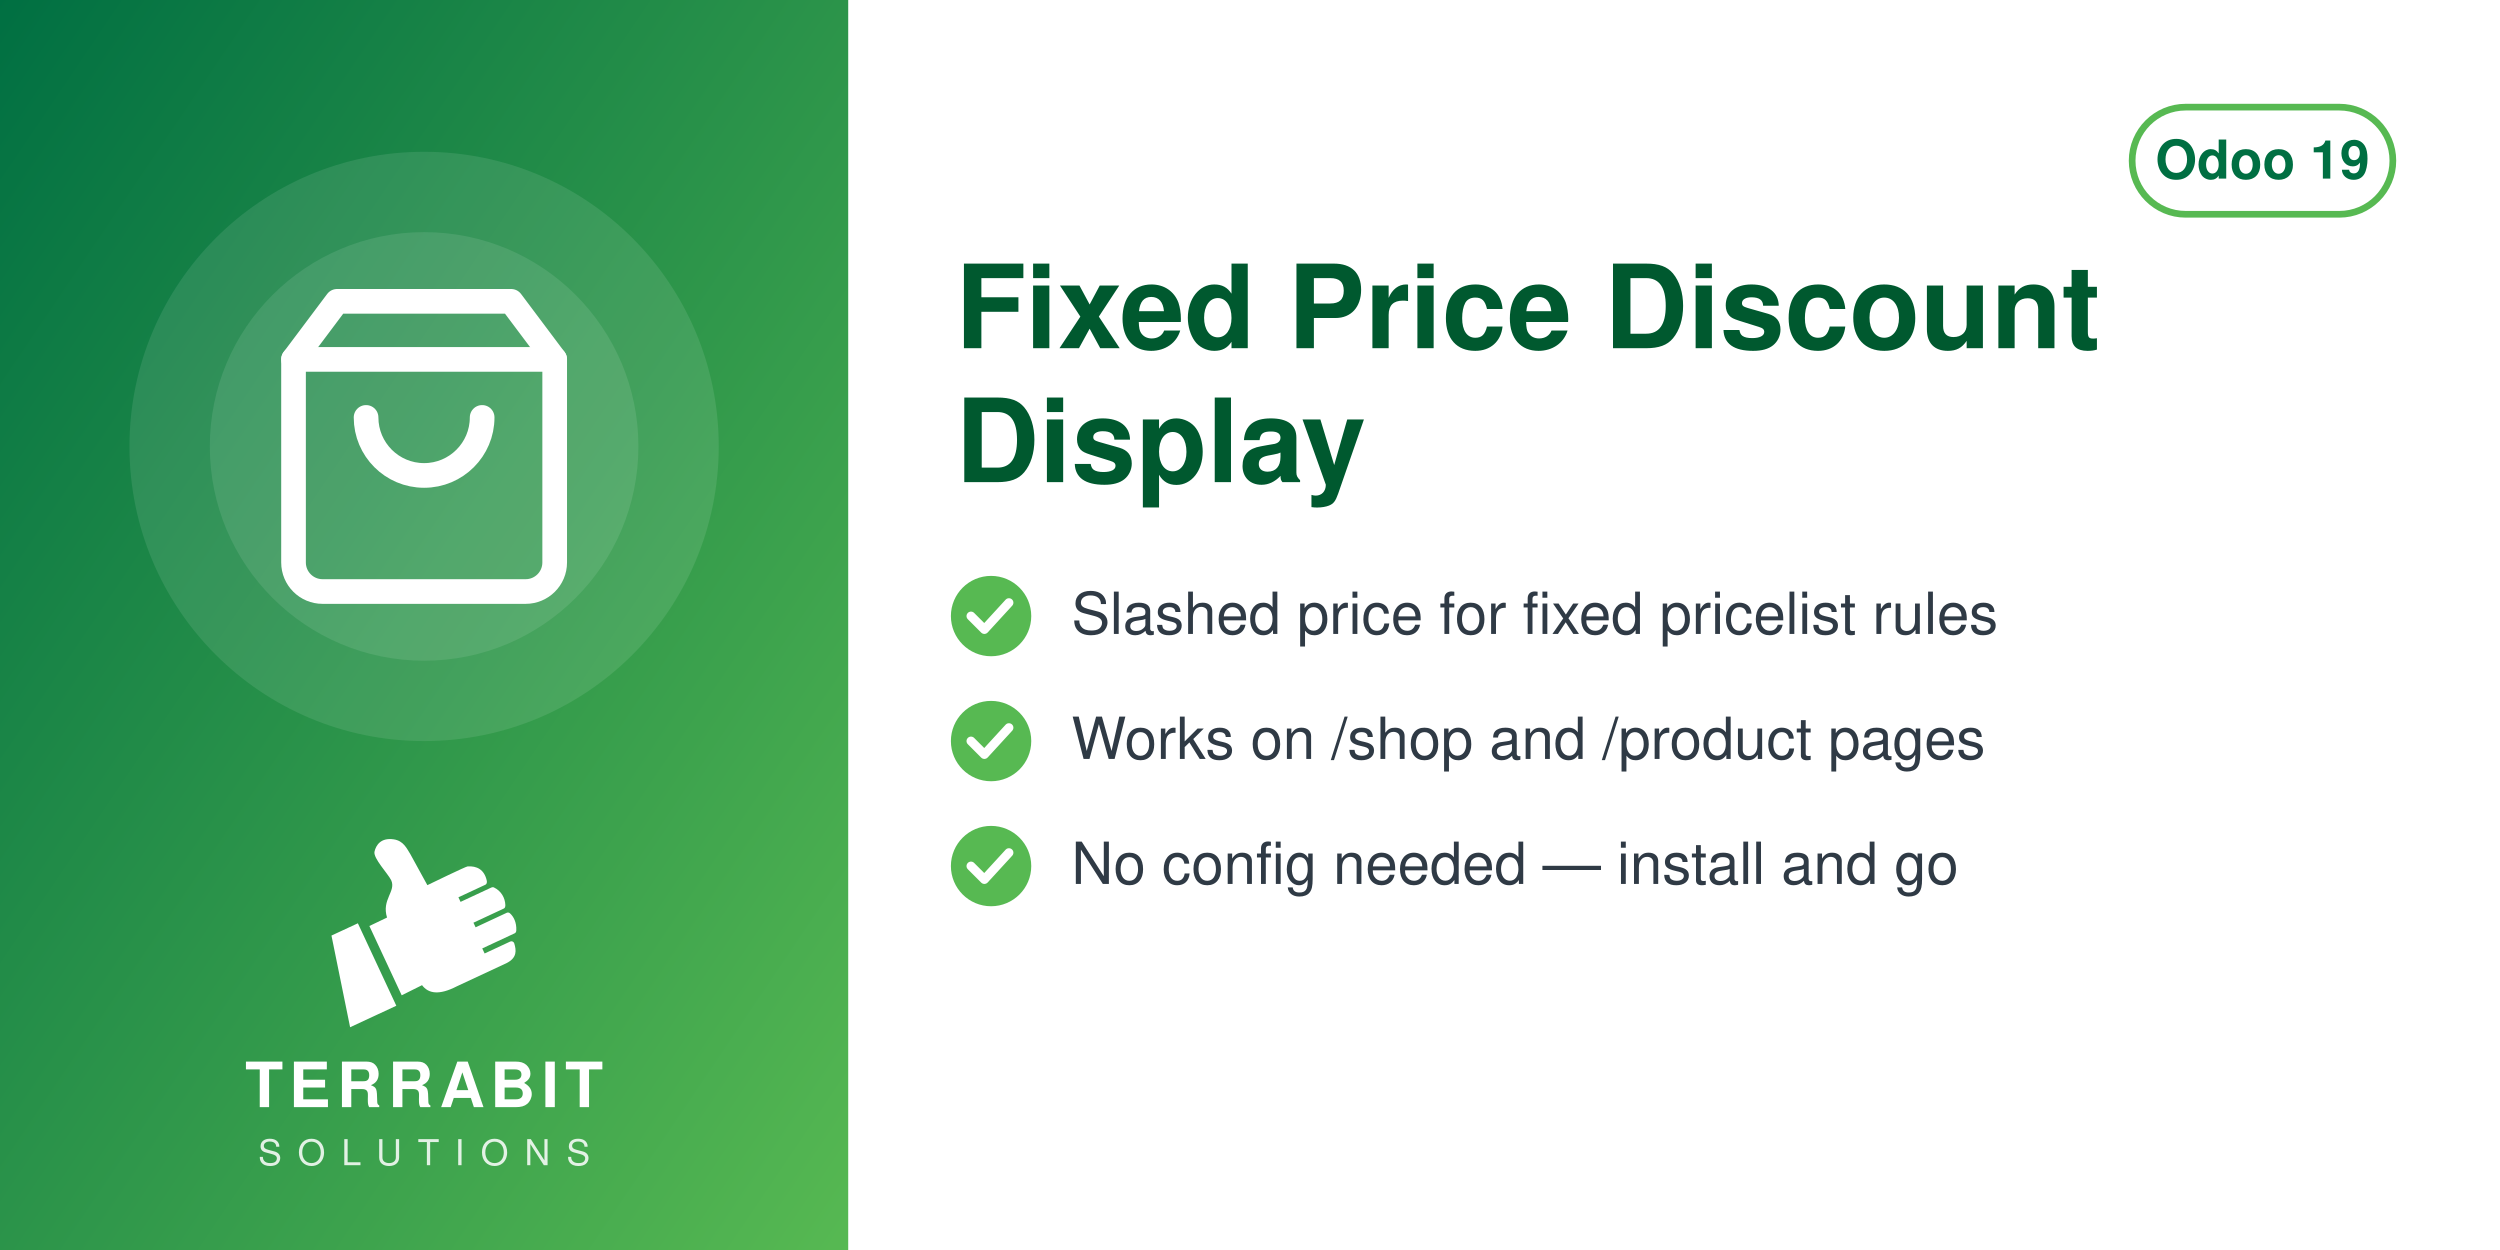
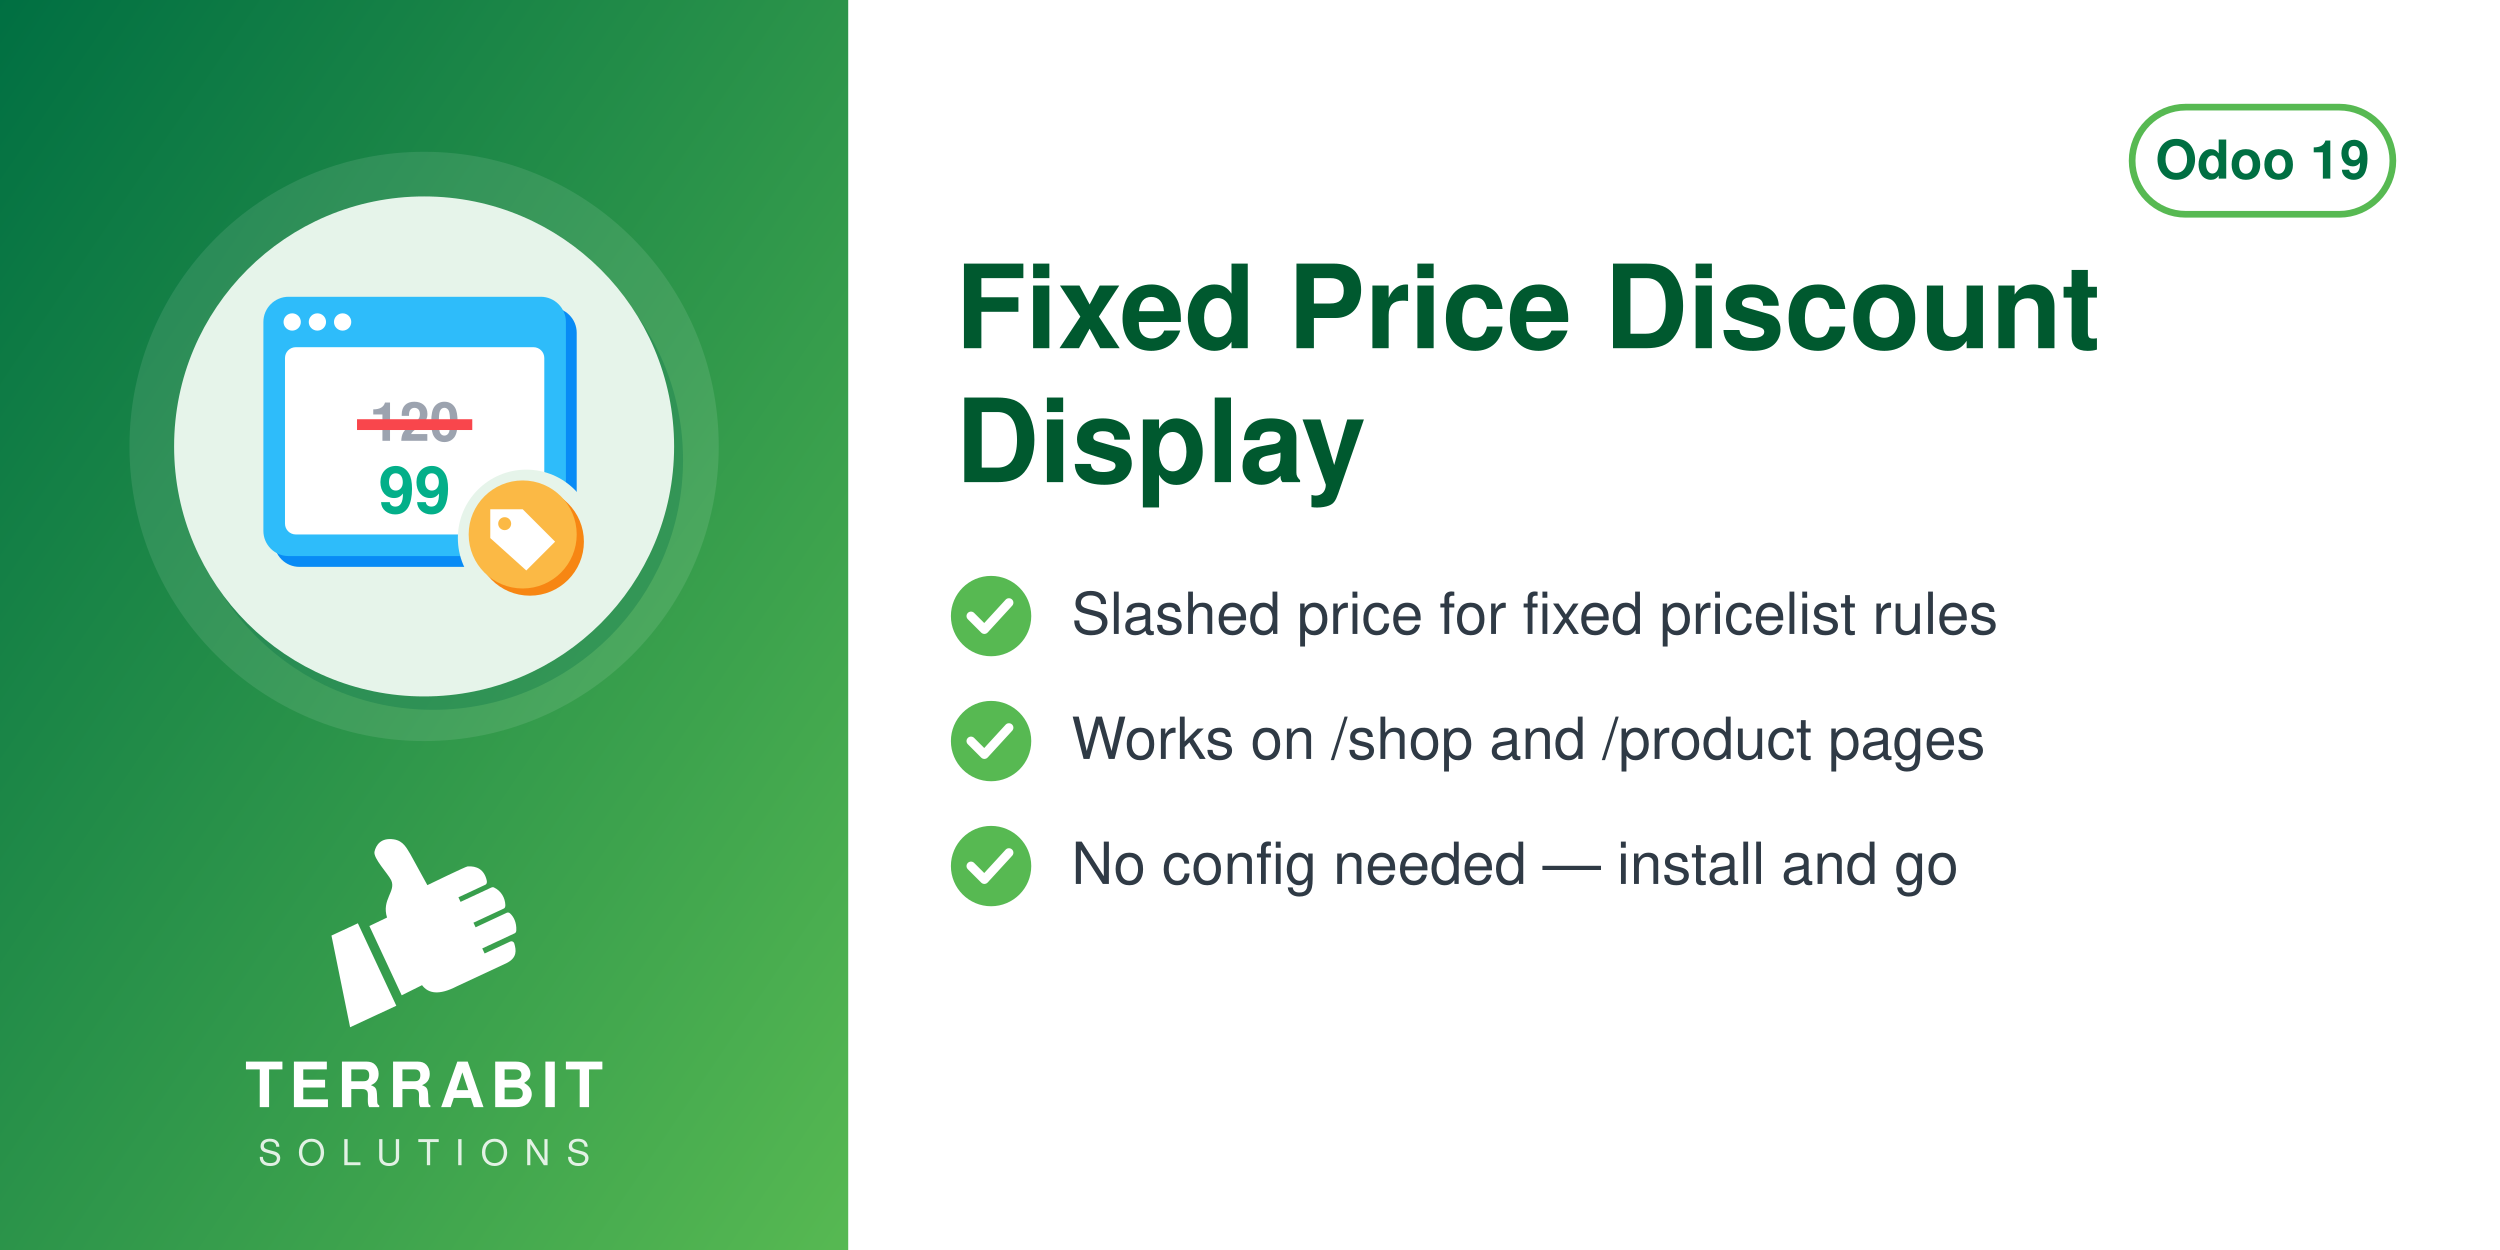
<svg xmlns="http://www.w3.org/2000/svg" width="560" height="280" viewBox="0 0 560 280">
  <defs>
    <linearGradient id="g" x1="0" y1="0" x2="1" y2="1">
      <stop offset="0" stop-color="#006F42" />
      <stop offset="1" stop-color="#57B952" />
    </linearGradient>
  </defs>
  <rect width="560" height="280" fill="#FFFFFF" />
  <rect width="190" height="280" fill="url(#g)" />
  <circle cx="95.0" cy="100" r="66" fill="white" opacity="0.10" />
-   <circle cx="95.0" cy="100" r="48" fill="white" opacity="0.10" />
-   <svg x="56.0" y="61.0" width="78" height="78" viewBox="0 0 24 24">
-     <g fill="none" stroke="white" stroke-width="1.7" stroke-linecap="round" stroke-linejoin="round">
-       <path d="M6 2 3 6v14a2 2 0 0 0 2 2h14a2 2 0 0 0 2-2V6l-3-4z" />
-       <path d="M3 6h18M16 10a4 4 0 0 1-8 0" />
+   <circle cx="97.0" cy="103" r="56" fill="#006F42" opacity="0.30" />
+   <circle cx="95.0" cy="100" r="56" fill="#E6F4EA" />
+   <svg x="54.0" y="59.0" width="82" height="82" viewBox="0 0 100 100" preserveAspectRatio="xMidYMid meet">
+     <g transform="translate(2.16,-0.72) scale(0.9838)">
+       <defs>
+         <mask id="mi-cut" maskUnits="userSpaceOnUse" x="-20" y="-20" width="140" height="140">
+           <rect x="-20" y="-20" width="140" height="140" fill="#fff" />
+           <circle cx="77" cy="77" r="19" fill="#000" />
+         </mask>
+       </defs>
+       <g mask="url(#mi-cut)">
+         <g transform="translate(3,3)" fill="#088BF5">
+           <rect x="4" y="10" width="84" height="72" rx="7" />
+         </g>
+         <g fill="#2EBCFA">
+           <rect x="4" y="10" width="84" height="72" rx="7" />
+         </g>
+         <rect x="10" y="24" width="72" height="52" rx="3" fill="#FFFFFF" />
+         <g fill="#FFFFFF">
+           <circle cx="12" cy="17" r="2.4" />
+           <circle cx="19" cy="17" r="2.4" />
+           <circle cx="26" cy="17" r="2.4" />
+         </g>
+         <text x="46" y="50" font-family="Helvetica, Arial, sans-serif" font-weight="bold" font-size="15" fill="#9CA3AF" text-anchor="middle">120</text>
+         <rect x="30" y="44" width="32" height="3" fill="#F9464C" />
+         <text x="46" y="70" font-family="Helvetica, Arial, sans-serif" font-weight="bold" font-size="18" fill="#03AF89" text-anchor="middle">99</text>
+       </g>
+       <circle cx="78" cy="78" r="15" fill="#F78613" />
+       <circle cx="76" cy="76" r="15" fill="#FBB945" />
+       <path d="M67,69 h9 l9,9 l-8,8 l-10,-9z" fill="#FFFFFF" />
+       <circle cx="71" cy="73" r="1.8" fill="#FBB945" />
    </g>
  </svg>
  <svg x="72.0" y="186" width="46" height="46" viewBox="4045 2535 3400 3400" preserveAspectRatio="xMidYMid meet">
    <path fill="#FFFFFF" d="M4648.32 4073.59l636.59 1365.17 -765.09 355.96 -308.63 -1517.87 437.13 -203.26zm725.61 1192.32l336.75 -167.88c105.65,140.85 282.69,170.72 576.82,18.8l819.92 -382.33c181.4,-90.13 164.26,-214.57 130.07,-328.43 -4.28,-14.25 -13.68,-24.81 -27.34,-30.7 -13.67,-5.89 -27.61,-5.11 -41.09,1.18l-422.32 196.93 -39.04 -83.72 538.07 -250.91c16.64,-7.76 24.7,-27.69 25.58,-46.04 6.48,-134.33 -44.36,-230.89 -105.84,-285.23 -15.2,-13.44 -35.71,-15.59 -54.12,-7l-513.92 239.64 -35.6 -76.34 506.31 -236.1c17.69,-8.25 22.52,-36.93 21.83,-56.45 -4.1,-117.31 -67.62,-232.74 -187.72,-290.66 -13.94,-6.72 -28.64,-6.36 -42.69,0.19l-511.21 238.38 -35.37 -75.86 448.98 -209.36c20.44,-9.53 25.81,-42.28 21.02,-64.32 -41.02,-189.07 -167.92,-247.8 -318.14,-237.87 -29.39,1.94 -589.86,273.16 -665.95,310.54l-281.84 -513.57c-59.06,-93.13 -112.7,-221.7 -276.47,-245.13 -211.24,-30.22 -291.56,94.38 -316.89,203.13 -25.32,108.75 223.84,365.99 276.05,473.69 85.52,184.27 -161.86,318.11 -68.41,617.99l-292.54 139.94 535.09 1147.51z" />
  </svg>
  <text x="95.0" y="248" text-anchor="middle" font-family="Helvetica,Arial,sans-serif" font-size="14" font-weight="800" letter-spacing="1.4" fill="white">TERRABIT</text>
  <text x="95.0" y="261" text-anchor="middle" font-family="Helvetica,Arial,sans-serif" font-size="8" font-weight="500" letter-spacing="3.6" fill="white" opacity="0.85">SOLUTIONS</text>
  <g>
    <rect x="477.6" y="24" width="58.4" height="24" rx="12" fill="none" stroke="#57B952" stroke-width="1.5" />
    <text x="506.8" y="40" text-anchor="middle" font-family="Helvetica,Arial,sans-serif" font-size="12" font-weight="700" fill="#006F42">Odoo 19</text>
  </g>
  <text x="214" y="78" font-family="Helvetica,Arial,sans-serif" font-size="26" font-weight="700" fill="#00592F">Fixed Price Discount</text>
  <text x="214" y="108" font-family="Helvetica,Arial,sans-serif" font-size="26" font-weight="700" fill="#00592F">Display</text>
  <circle cx="222" cy="138" r="9" fill="#57B952" />
  <path d="M217.5 138 l3 3 l5.5 -6" fill="none" stroke="white" stroke-width="2" stroke-linecap="round" stroke-linejoin="round" />
  <text x="240" y="142" font-family="Helvetica,Arial,sans-serif" font-size="13" fill="#2F3A45">Slashed price for fixed pricelist rules</text>
  <circle cx="222" cy="166" r="9" fill="#57B952" />
  <path d="M217.5 166 l3 3 l5.5 -6" fill="none" stroke="white" stroke-width="2" stroke-linecap="round" stroke-linejoin="round" />
  <text x="240" y="170" font-family="Helvetica,Arial,sans-serif" font-size="13" fill="#2F3A45">Works on /shop and /product pages</text>
  <circle cx="222" cy="194" r="9" fill="#57B952" />
  <path d="M217.5 194 l3 3 l5.5 -6" fill="none" stroke="white" stroke-width="2" stroke-linecap="round" stroke-linejoin="round" />
  <text x="240" y="198" font-family="Helvetica,Arial,sans-serif" font-size="13" fill="#2F3A45">No config needed — install and go</text>
</svg>
